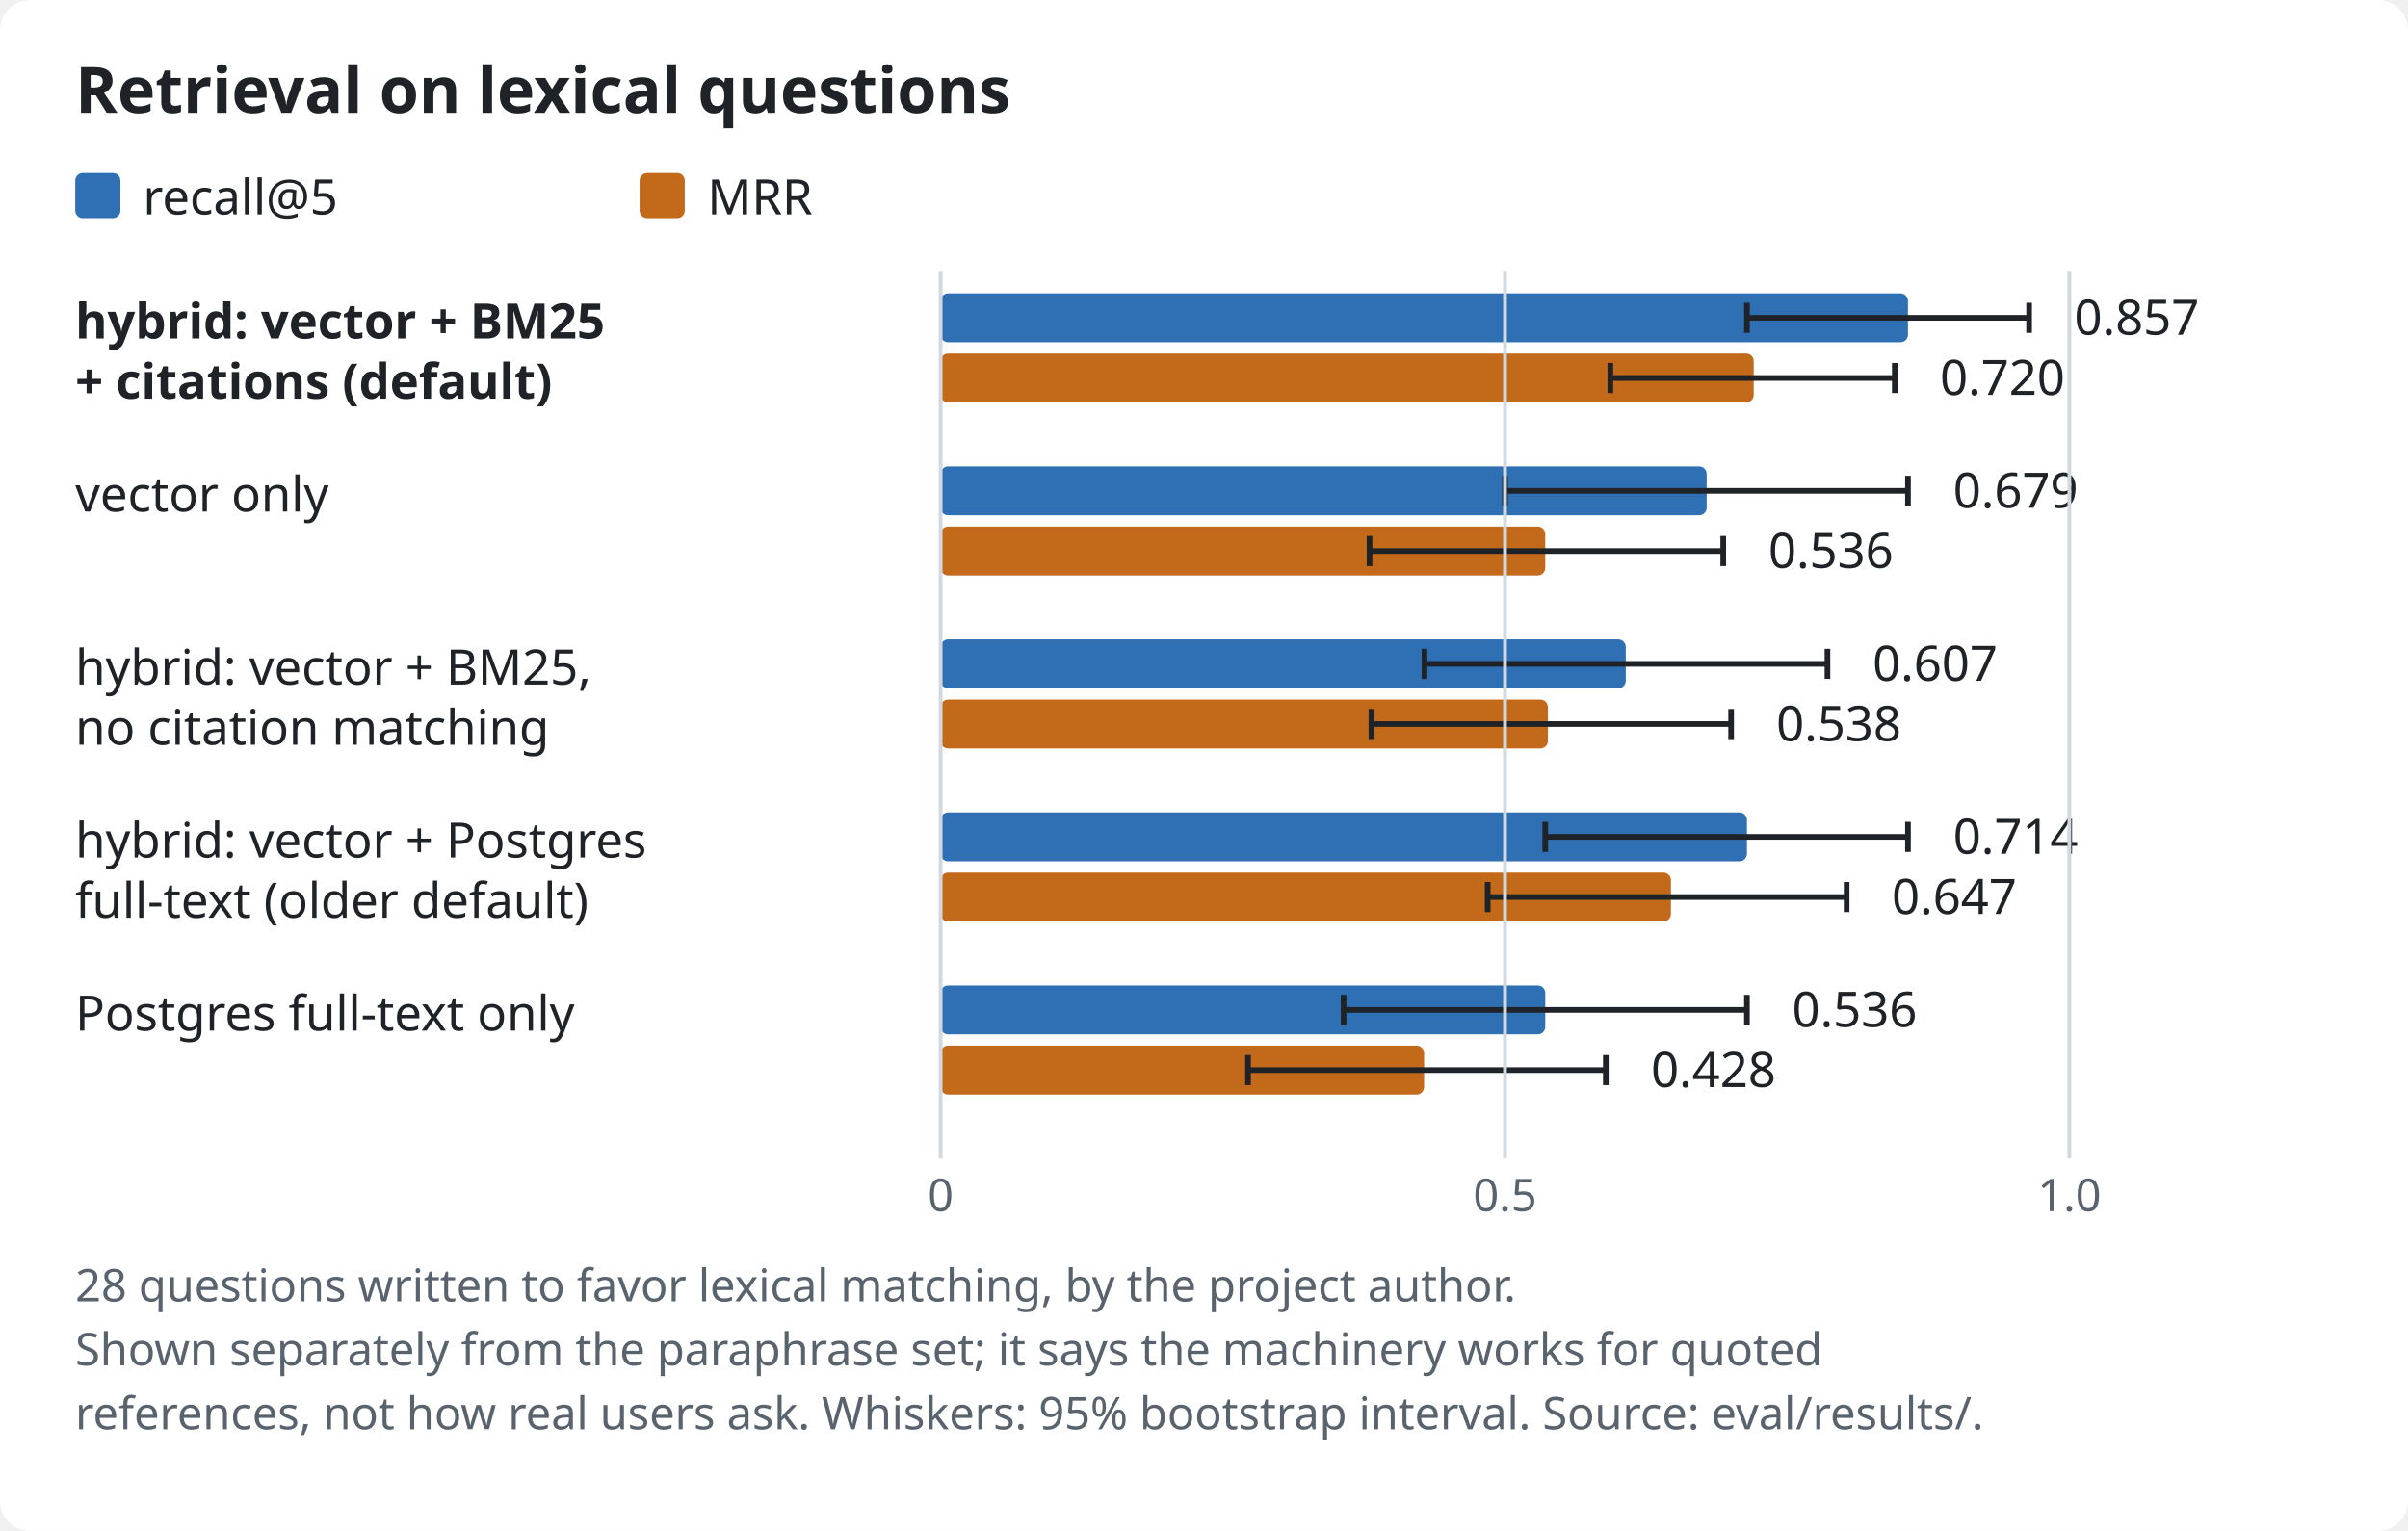
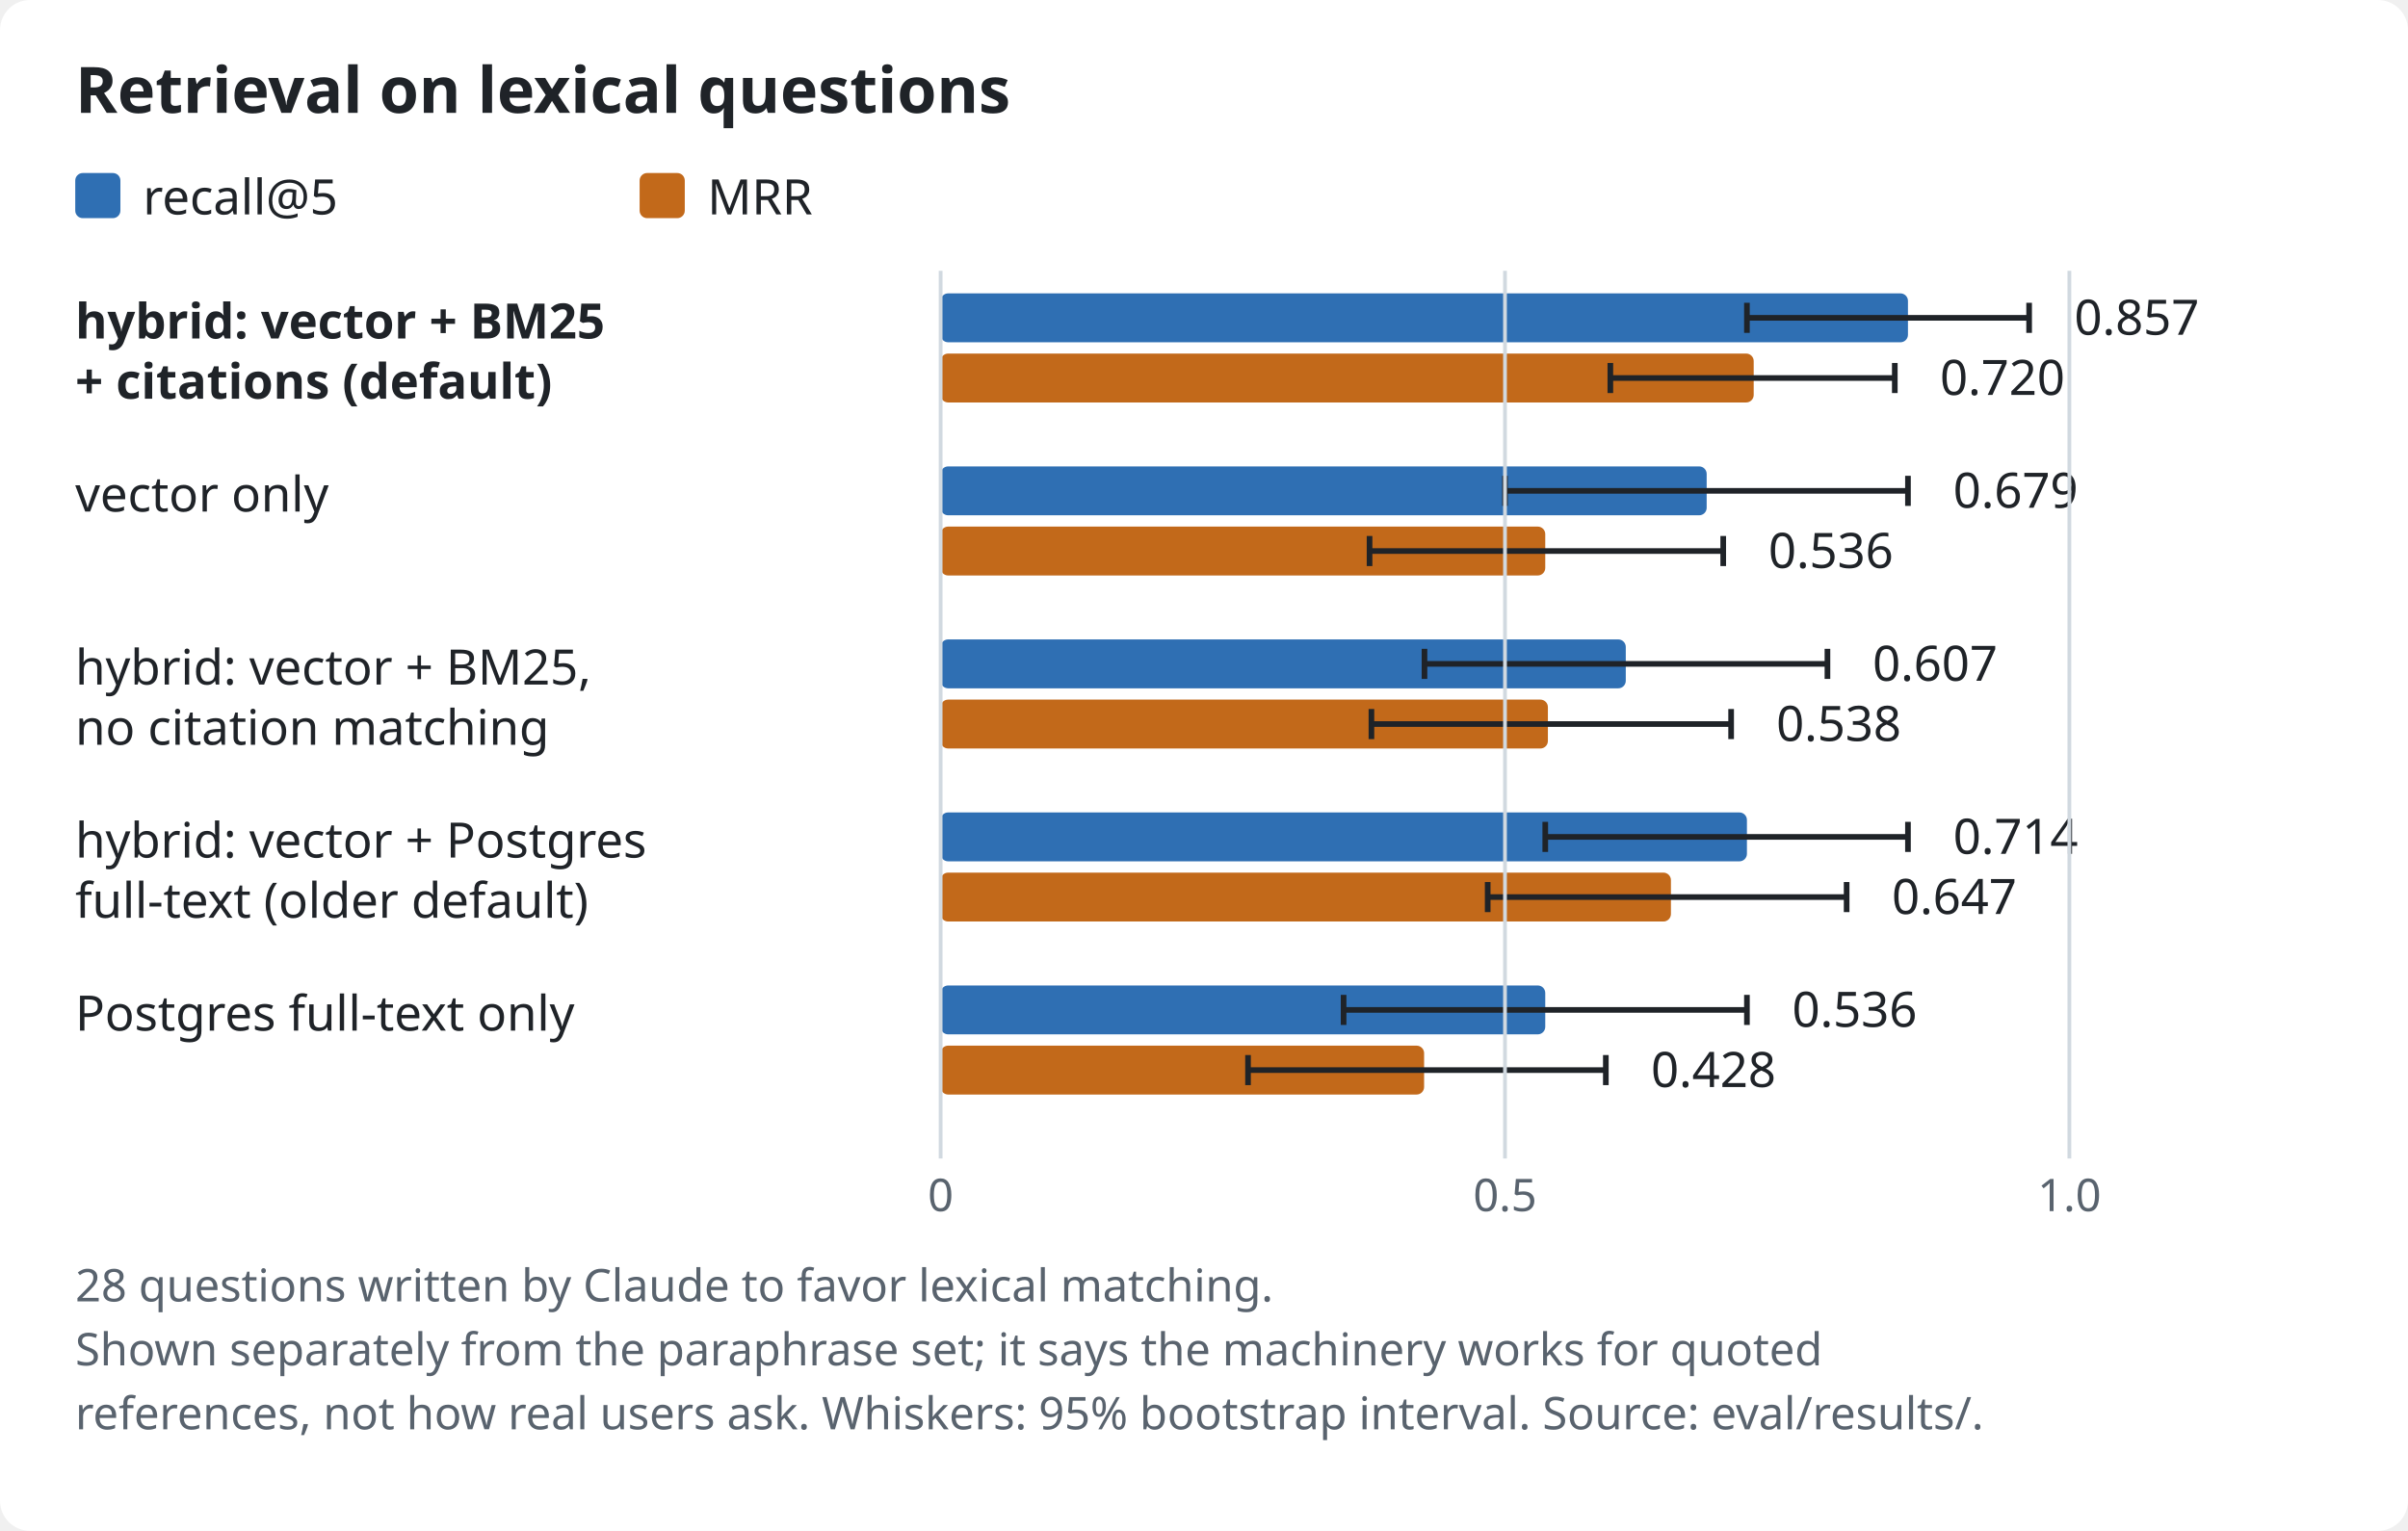
<svg xmlns="http://www.w3.org/2000/svg" viewBox="0 0 640 407.0" width="640" role="img" aria-labelledby="title desc">
  <style>
  .bg{fill:#ffffff}
  .t{fill:#1f2328;font:600 17px system-ui,sans-serif}
  .l{fill:#1f2328;font:13px system-ui,sans-serif}
  .lb{fill:#1f2328;font:600 13px system-ui,sans-serif}
  .n{fill:#59636e;font:12px system-ui,sans-serif}
  .axis{stroke:#d1d9e0;stroke-width:1}
  .whisker{stroke:#1f2328;stroke-width:1.5}
  .s0{fill:#2f6fb3}
  .s1{fill:#c2691a}
  .line{stroke:#8c959f;stroke-width:3;stroke-linecap:round}
  @media (prefers-color-scheme: dark){
    .bg{fill:#0d1117}
    .t,.l,.lb{fill:#e6edf3}
    .n{fill:#9198a1}
    .axis{stroke:#3d444d}
    .whisker{stroke:#e6edf3}
    .s0{fill:#6aa8e8}
    .s1{fill:#e7a35c}
    .line{stroke:#6e7681}
  }
</style>
  <rect class="bg" width="640" height="407.0" rx="8" />
  <text class="t" x="20" y="30">Retrieval on lexical questions</text>
  <rect class="s0" x="20.0" y="46" width="12" height="12" rx="2" />
  <text class="l" x="38.0" y="57">recall@5</text>
  <rect class="s1" x="170.0" y="46" width="12" height="12" rx="2" />
  <text class="l" x="188.0" y="57">MRR</text>
  <text class="lb" x="20" y="90.0">hybrid: vector + BM25</text>
  <text class="lb" x="20" y="106.0">+ citations (default)</text>
  <rect class="s0" x="250.0" y="78.0" width="257.1" height="13" rx="2" />
  <line class="whisker" x1="464.3" y1="84.5" x2="539.3" y2="84.5" />
  <line class="whisker" x1="464.3" y1="80.5" x2="464.3" y2="88.5" />
  <line class="whisker" x1="539.3" y1="80.5" x2="539.3" y2="88.5" />
  <text class="l" x="551.3" y="89.0">0.857</text>
  <rect class="s1" x="250.0" y="94.0" width="216.1" height="13" rx="2" />
  <line class="whisker" x1="428.0" y1="100.5" x2="503.6" y2="100.5" />
  <line class="whisker" x1="428.0" y1="96.5" x2="428.0" y2="104.5" />
  <line class="whisker" x1="503.6" y1="96.5" x2="503.6" y2="104.5" />
  <text class="l" x="515.6" y="105.0">0.720</text>
  <text class="l" x="20" y="136.0">vector only</text>
  <rect class="s0" x="250.0" y="124.0" width="203.6" height="13" rx="2" />
  <line class="whisker" x1="400.0" y1="130.5" x2="507.1" y2="130.5" />
  <line class="whisker" x1="400.0" y1="126.5" x2="400.0" y2="134.5" />
  <line class="whisker" x1="507.1" y1="126.5" x2="507.1" y2="134.5" />
  <text class="l" x="519.1" y="135.0">0.679</text>
  <rect class="s1" x="250.0" y="140.0" width="160.7" height="13" rx="2" />
  <line class="whisker" x1="364.0" y1="146.5" x2="458.0" y2="146.5" />
  <line class="whisker" x1="364.0" y1="142.5" x2="364.0" y2="150.5" />
  <line class="whisker" x1="458.0" y1="142.5" x2="458.0" y2="150.5" />
  <text class="l" x="470.0" y="151.0">0.536</text>
  <text class="l" x="20" y="182.0">hybrid: vector + BM25,</text>
  <text class="l" x="20" y="198.0">no citation matching</text>
  <rect class="s0" x="250.0" y="170.0" width="182.1" height="13" rx="2" />
  <line class="whisker" x1="378.6" y1="176.5" x2="485.7" y2="176.5" />
  <line class="whisker" x1="378.6" y1="172.5" x2="378.6" y2="180.5" />
  <line class="whisker" x1="485.7" y1="172.5" x2="485.7" y2="180.5" />
  <text class="l" x="497.7" y="181.0">0.607</text>
  <rect class="s1" x="250.0" y="186.0" width="161.4" height="13" rx="2" />
  <line class="whisker" x1="364.5" y1="192.5" x2="460.1" y2="192.5" />
  <line class="whisker" x1="364.5" y1="188.5" x2="364.5" y2="196.5" />
  <line class="whisker" x1="460.1" y1="188.5" x2="460.1" y2="196.5" />
  <text class="l" x="472.1" y="197.0">0.538</text>
  <text class="l" x="20" y="228.0">hybrid: vector + Postgres</text>
  <text class="l" x="20" y="244.0">full-text (older default)</text>
  <rect class="s0" x="250.0" y="216.0" width="214.3" height="13" rx="2" />
  <line class="whisker" x1="410.7" y1="222.5" x2="507.1" y2="222.5" />
  <line class="whisker" x1="410.7" y1="218.5" x2="410.7" y2="226.5" />
  <line class="whisker" x1="507.1" y1="218.5" x2="507.1" y2="226.5" />
  <text class="l" x="519.1" y="227.0">0.714</text>
  <rect class="s1" x="250.0" y="232.0" width="194.1" height="13" rx="2" />
  <line class="whisker" x1="395.4" y1="238.5" x2="490.8" y2="238.5" />
  <line class="whisker" x1="395.4" y1="234.5" x2="395.4" y2="242.5" />
  <line class="whisker" x1="490.8" y1="234.5" x2="490.8" y2="242.5" />
  <text class="l" x="502.8" y="243.0">0.647</text>
  <text class="l" x="20" y="274.0">Postgres full-text only</text>
  <rect class="s0" x="250.0" y="262.0" width="160.7" height="13" rx="2" />
  <line class="whisker" x1="357.1" y1="268.5" x2="464.3" y2="268.5" />
  <line class="whisker" x1="357.1" y1="264.5" x2="357.1" y2="272.5" />
  <line class="whisker" x1="464.3" y1="264.5" x2="464.3" y2="272.5" />
  <text class="l" x="476.3" y="273.0">0.536</text>
  <rect class="s1" x="250.0" y="278.0" width="128.5" height="13" rx="2" />
  <line class="whisker" x1="331.7" y1="284.5" x2="426.8" y2="284.5" />
  <line class="whisker" x1="331.7" y1="280.5" x2="331.7" y2="288.5" />
  <line class="whisker" x1="426.8" y1="280.5" x2="426.8" y2="288.5" />
  <text class="l" x="438.8" y="289.0">0.428</text>
  <line class="axis" x1="250.0" y1="72.0" x2="250.0" y2="308.0" />
  <line class="axis" x1="400.0" y1="72.0" x2="400.0" y2="308.0" />
  <line class="axis" x1="550.0" y1="72.0" x2="550.0" y2="308.0" />
  <text class="n" x="250.0" y="322.0" text-anchor="middle">0</text>
  <text class="n" x="400.0" y="322.0" text-anchor="middle">0.5</text>
  <text class="n" x="550.0" y="322.0" text-anchor="middle">1.0</text>
-   <text class="n" x="20" y="346.0">28 questions written to favor lexical matching, by the project author.</text>
+   <text class="n" x="20" y="346.0">28 questions written by Claude to favor lexical matching.</text>
  <text class="n" x="20" y="363.0">Shown separately from the paraphrase set; it says the machinery works for quoted</text>
  <text class="n" x="20" y="380.0">references, not how real users ask. Whiskers: 95% bootstrap interval. Source: eval/results/.</text>
</svg>
